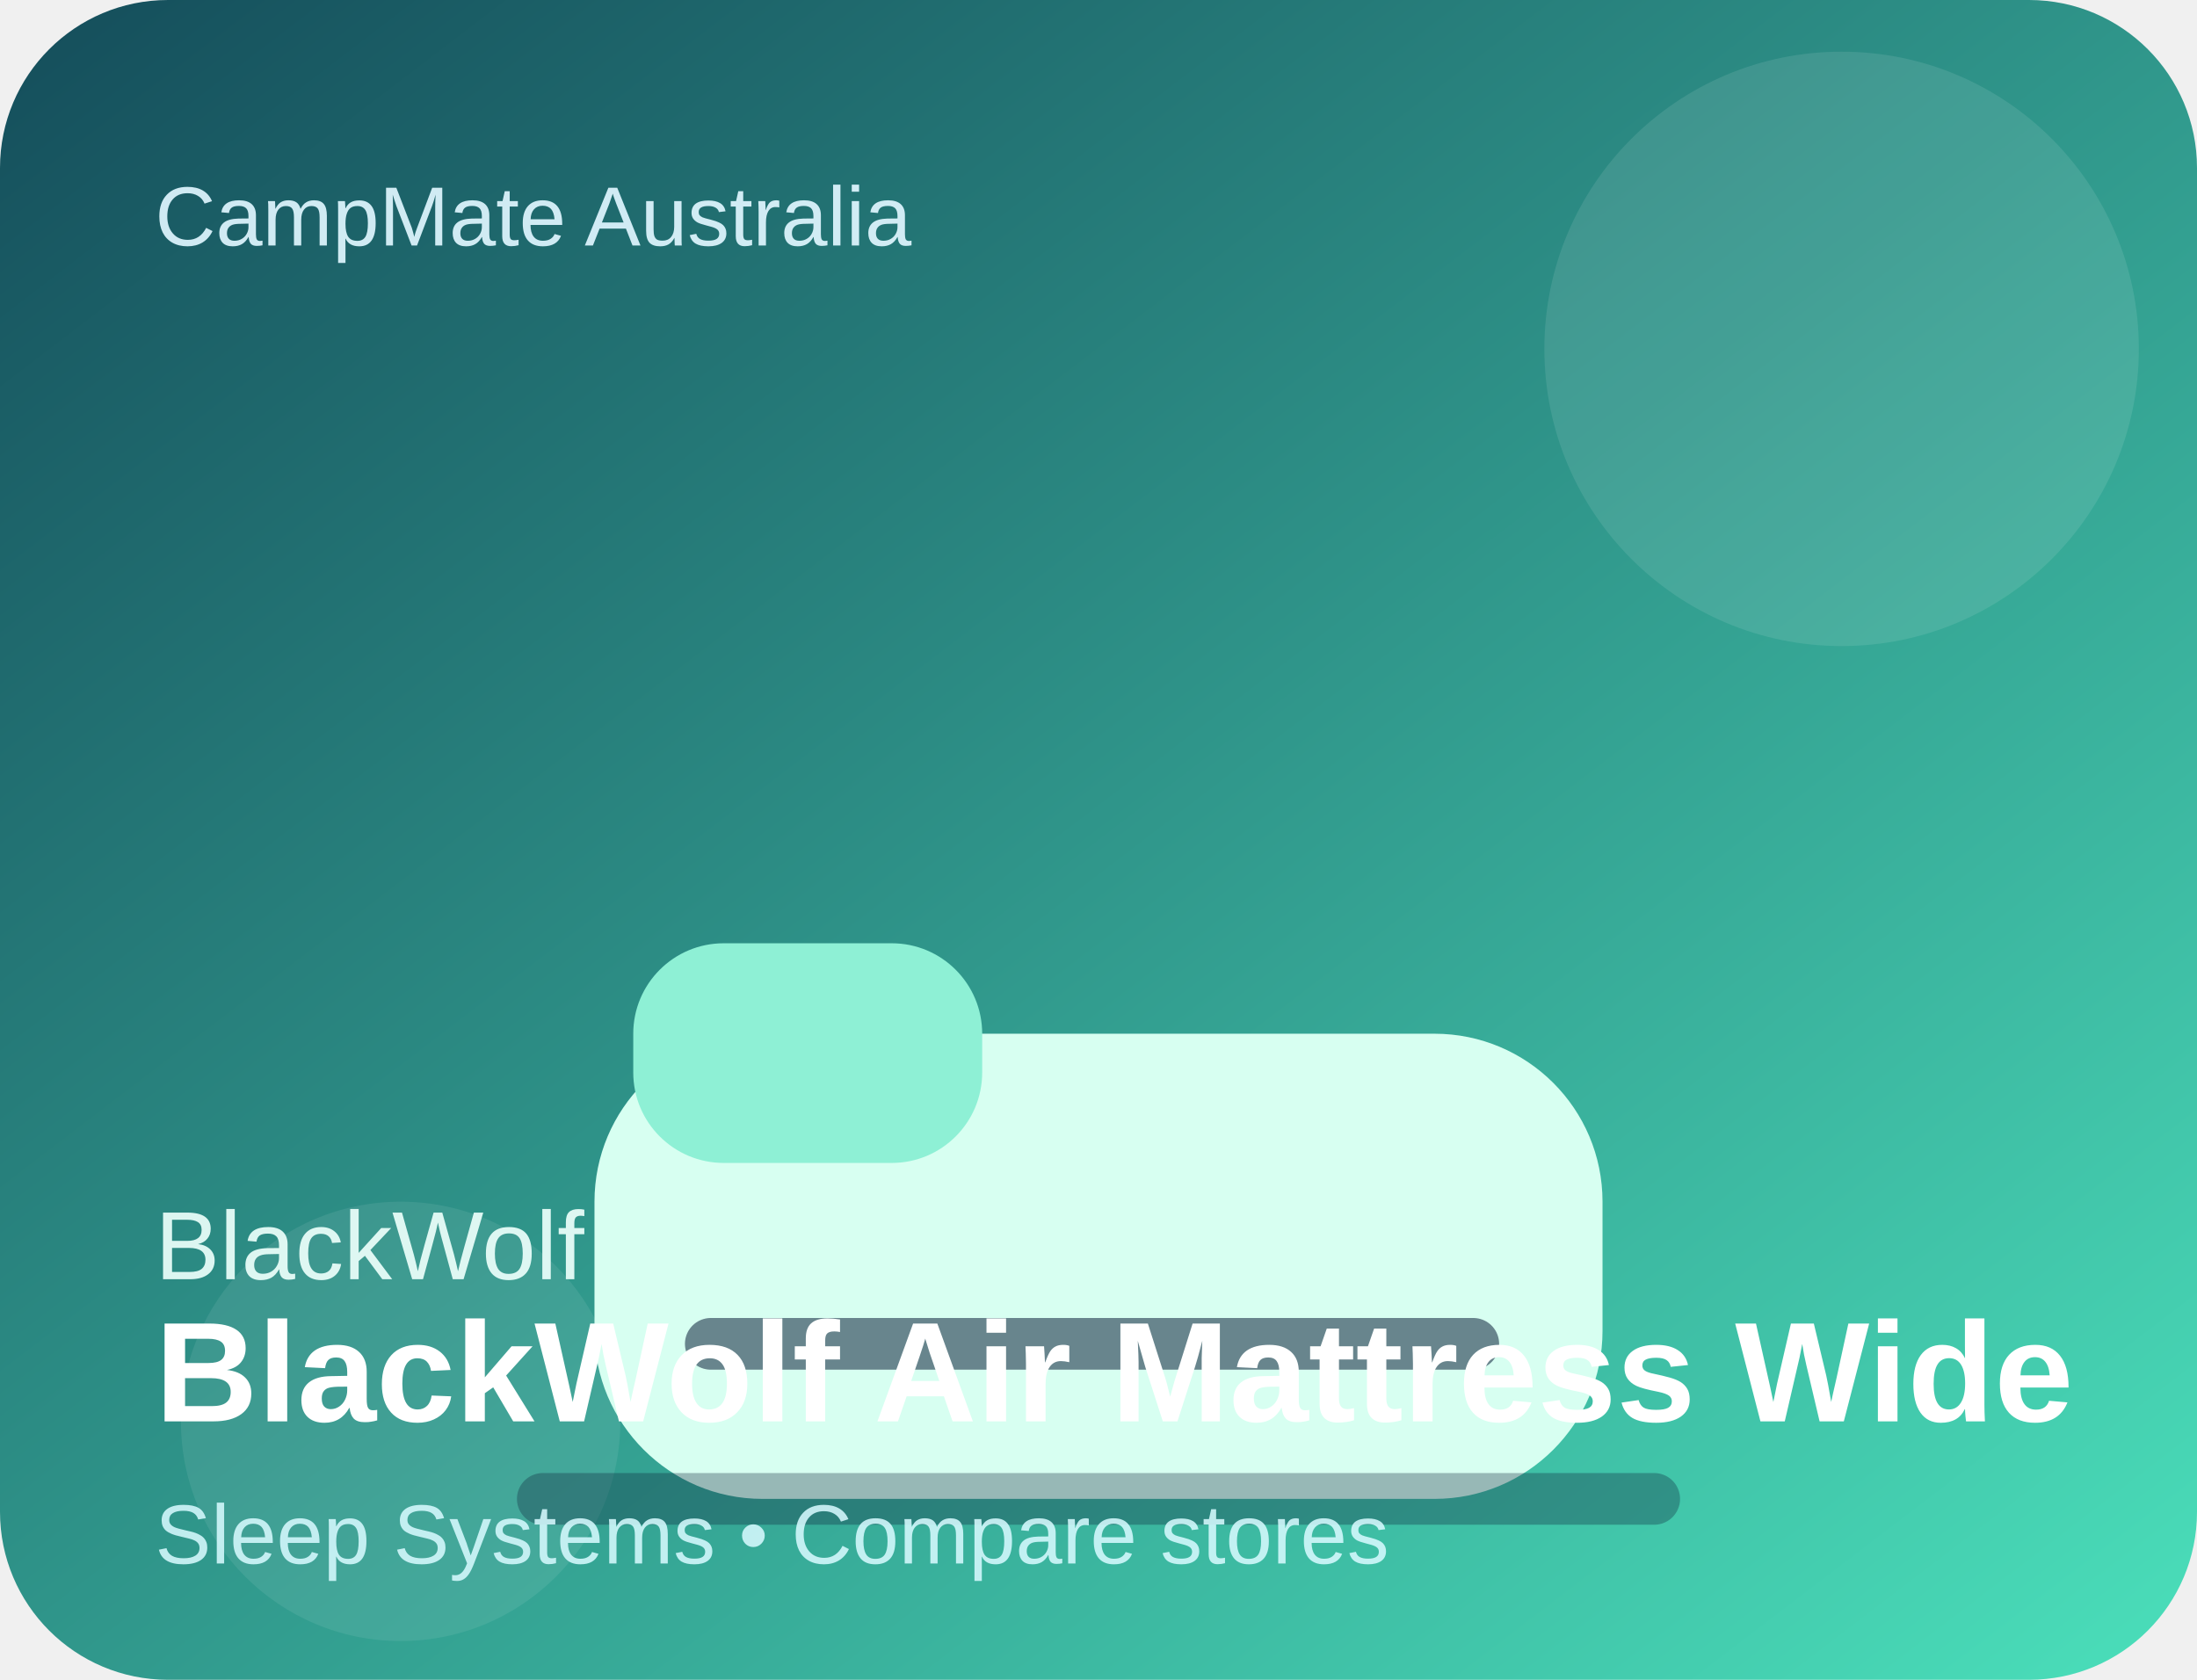
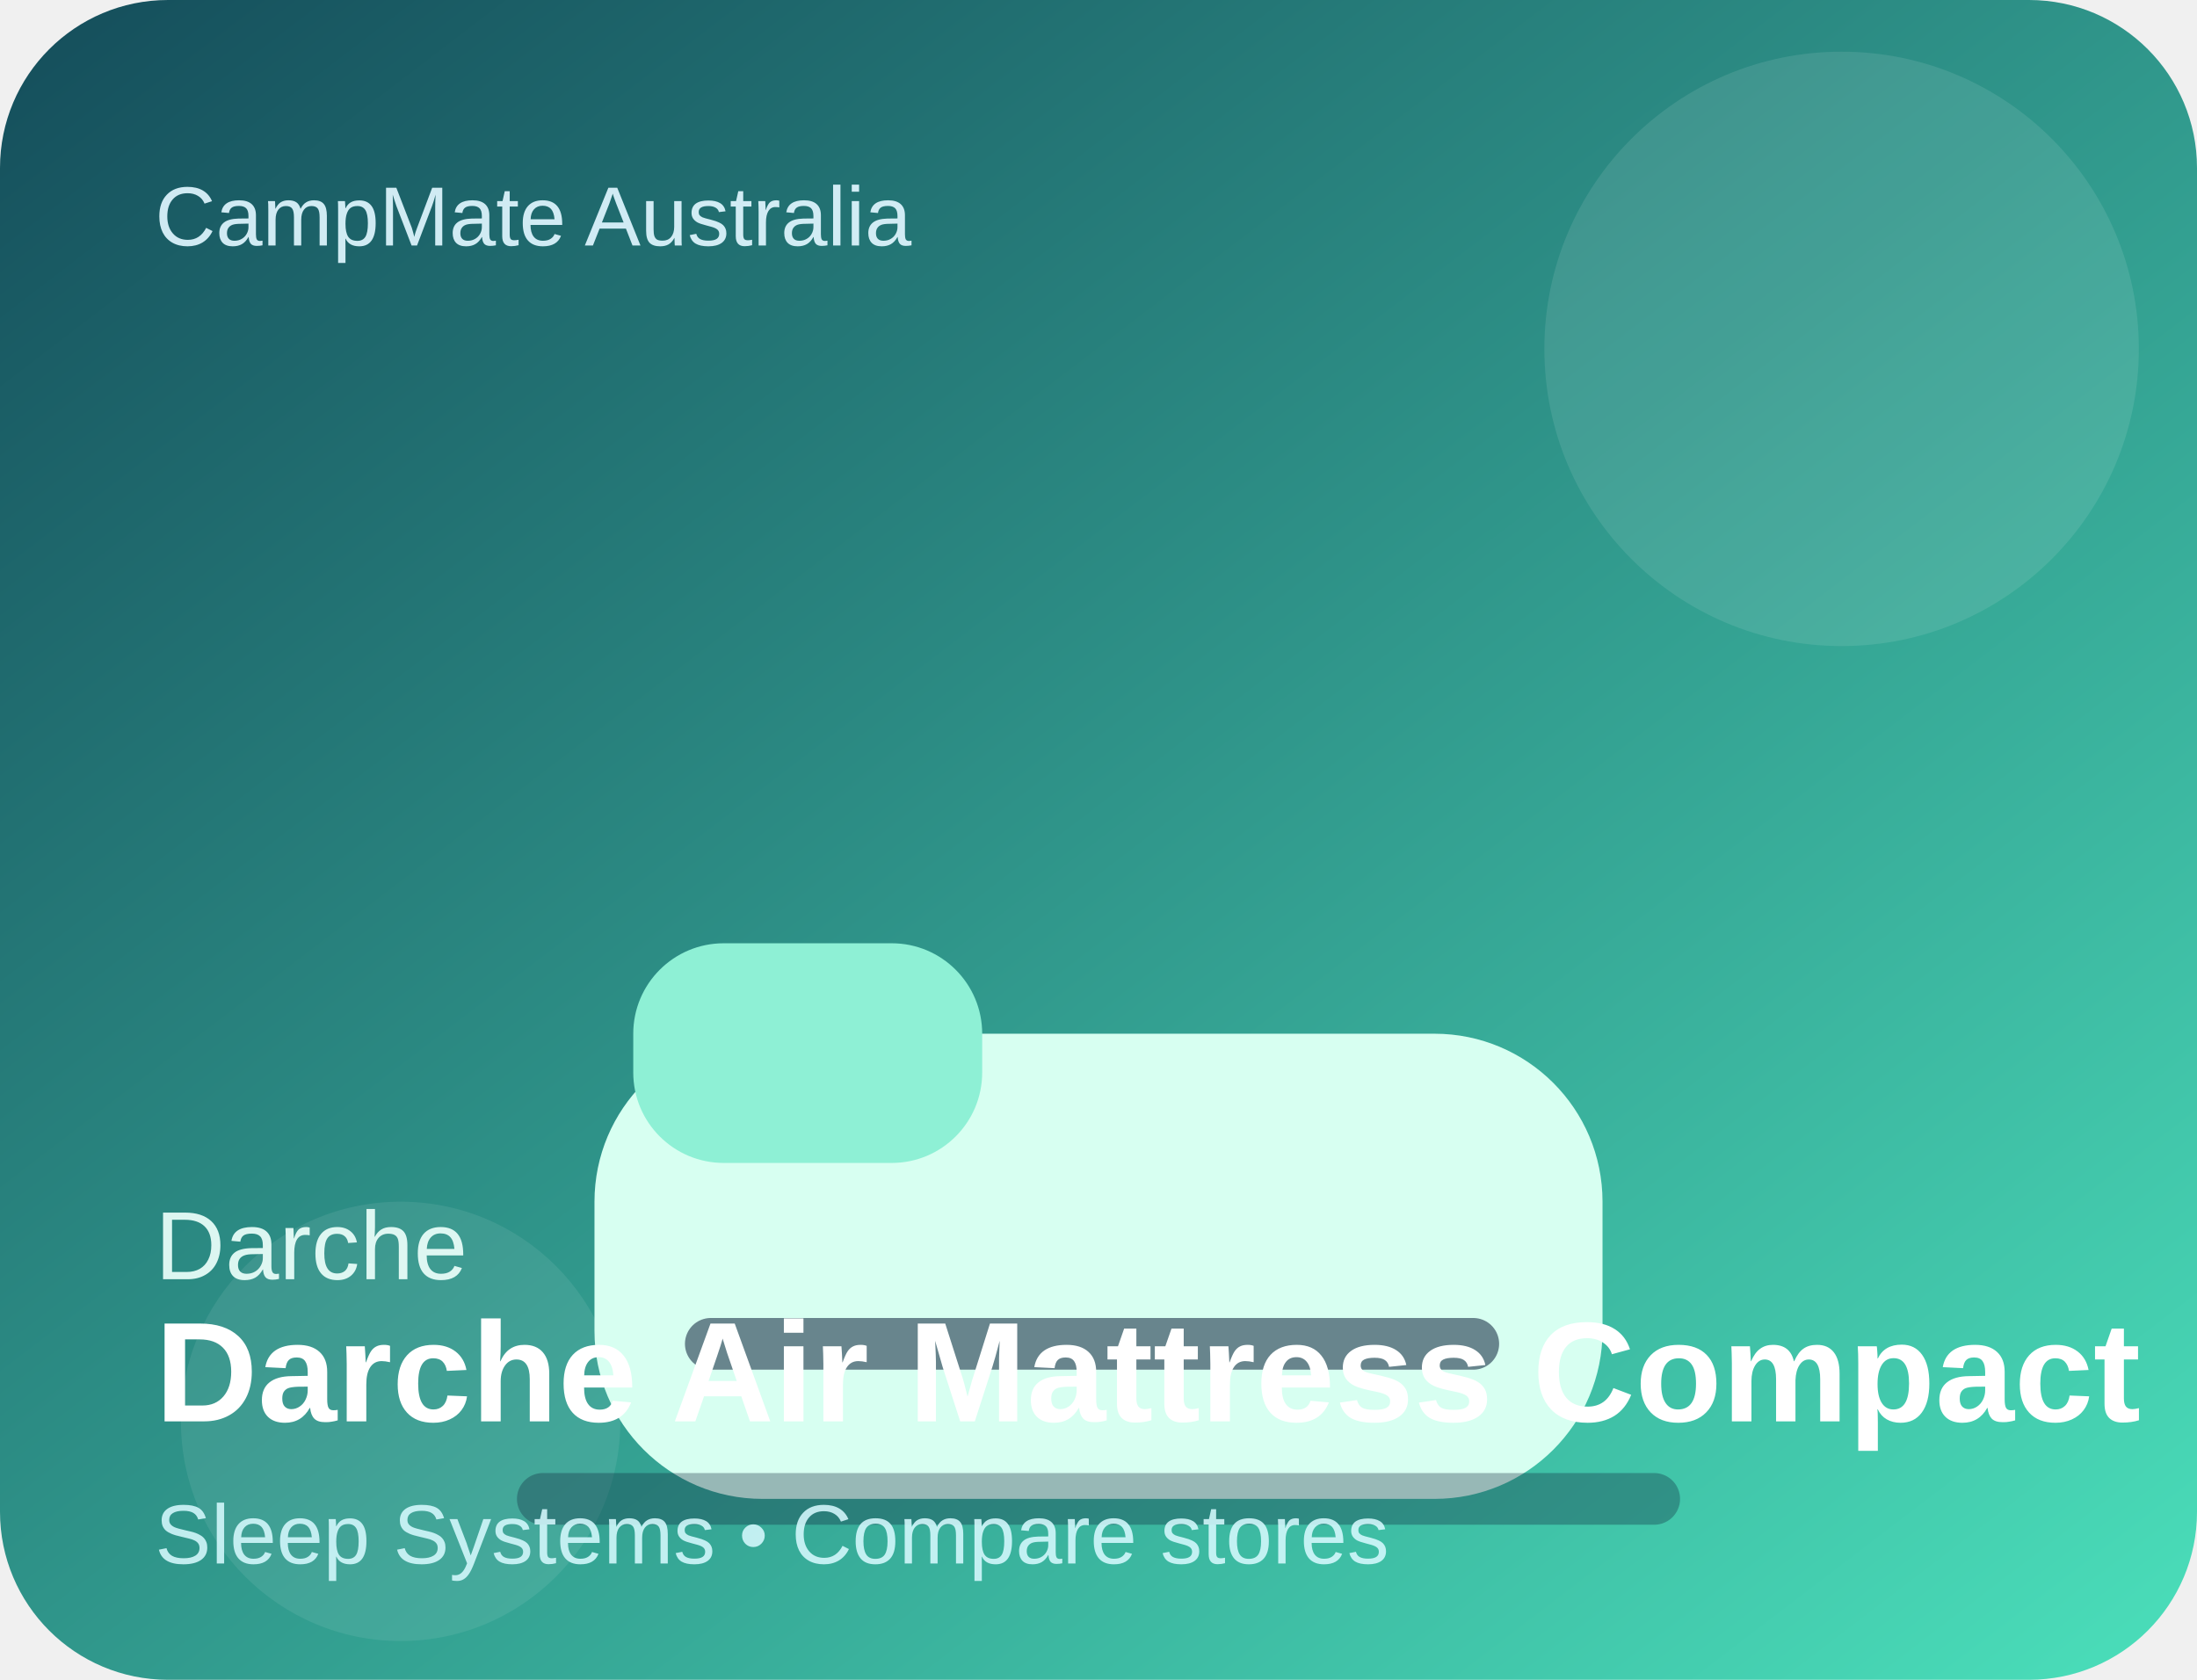
- <svg xmlns="http://www.w3.org/2000/svg" viewBox="0 0 340 260" role="img" aria-label="BlackWolf Air Mattress Wide 166">
+ <svg xmlns="http://www.w3.org/2000/svg" viewBox="0 0 340 260" role="img" aria-label="Darche Air Mattress Compact 104">
  <defs>
    <linearGradient id="g" x1="0" y1="0" x2="1" y2="1">
      <stop offset="0%" stop-color="#144c5a" />
      <stop offset="100%" stop-color="#4be0bb" />
    </linearGradient>
  </defs>
  <rect width="340" height="260" rx="26" fill="url(#g)" />
  <circle cx="285" cy="54" r="46" fill="#ffffff" opacity="0.10" />
  <circle cx="62" cy="220" r="34" fill="#ffffff" opacity="0.08" />
  <rect x="92" y="160" width="156" height="72" rx="26" fill="#d7fff1" />
  <rect x="98" y="146" width="54" height="34" rx="14" fill="#8ef0d5" />
  <path d="M110 208 h118" stroke="#0c203a" stroke-width="8" stroke-linecap="round" opacity="0.55" />
  <path d="M84 232 h172" stroke="#0c203a" stroke-width="8" stroke-linecap="round" opacity="0.32" />
  <text x="24" y="38" font-family="Arial, Helvetica, sans-serif" font-size="13" fill="#dff6ff" opacity="0.92">CampMate Australia</text>
-   <text x="24" y="198" font-family="Arial, Helvetica, sans-serif" font-size="15" fill="#ecfffb" opacity="0.92">BlackWolf</text>
-   <text x="24" y="220" font-family="Arial, Helvetica, sans-serif" font-size="22" font-weight="700" fill="#ffffff">BlackWolf Air Mattress Wide </text>
+   <text x="24" y="198" font-family="Arial, Helvetica, sans-serif" font-size="15" fill="#ecfffb" opacity="0.92">Darche</text>
+   <text x="24" y="220" font-family="Arial, Helvetica, sans-serif" font-size="22" font-weight="700" fill="#ffffff">Darche Air Mattress Compact </text>
  <text x="24" y="242" font-family="Arial, Helvetica, sans-serif" font-size="13" fill="#d8faff" opacity="0.86">Sleep Systems • Compare stores</text>
</svg>
